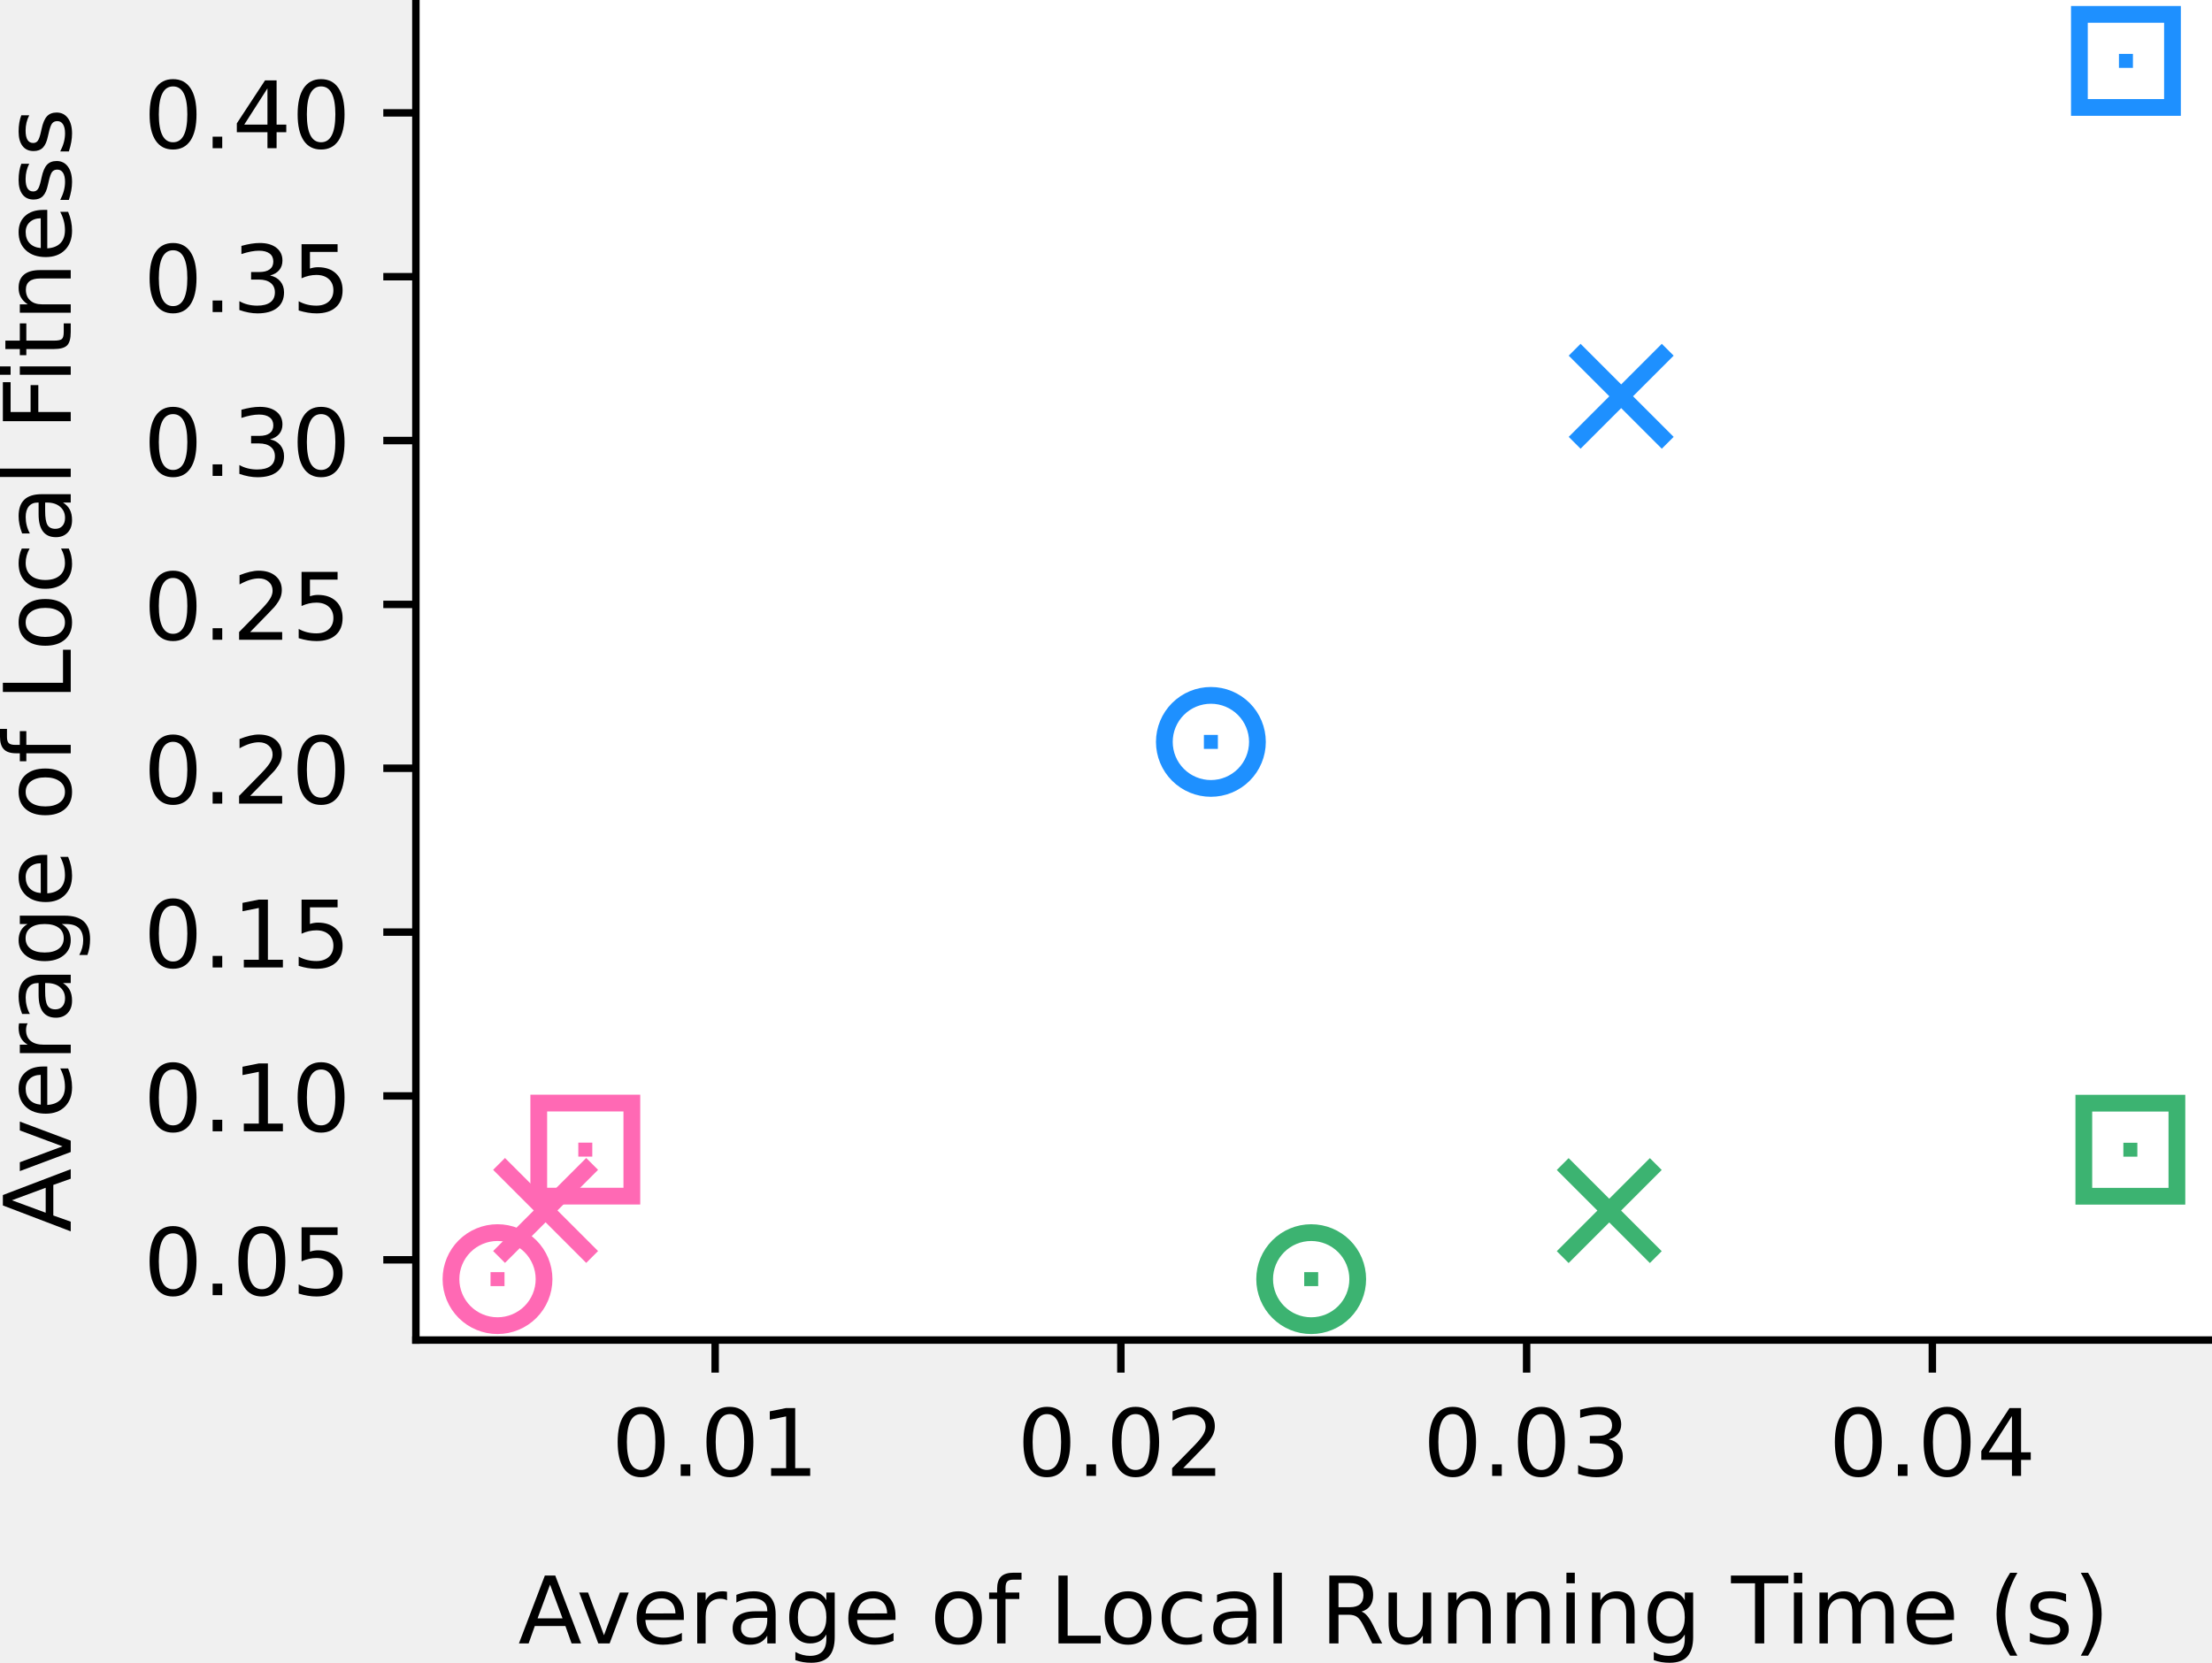
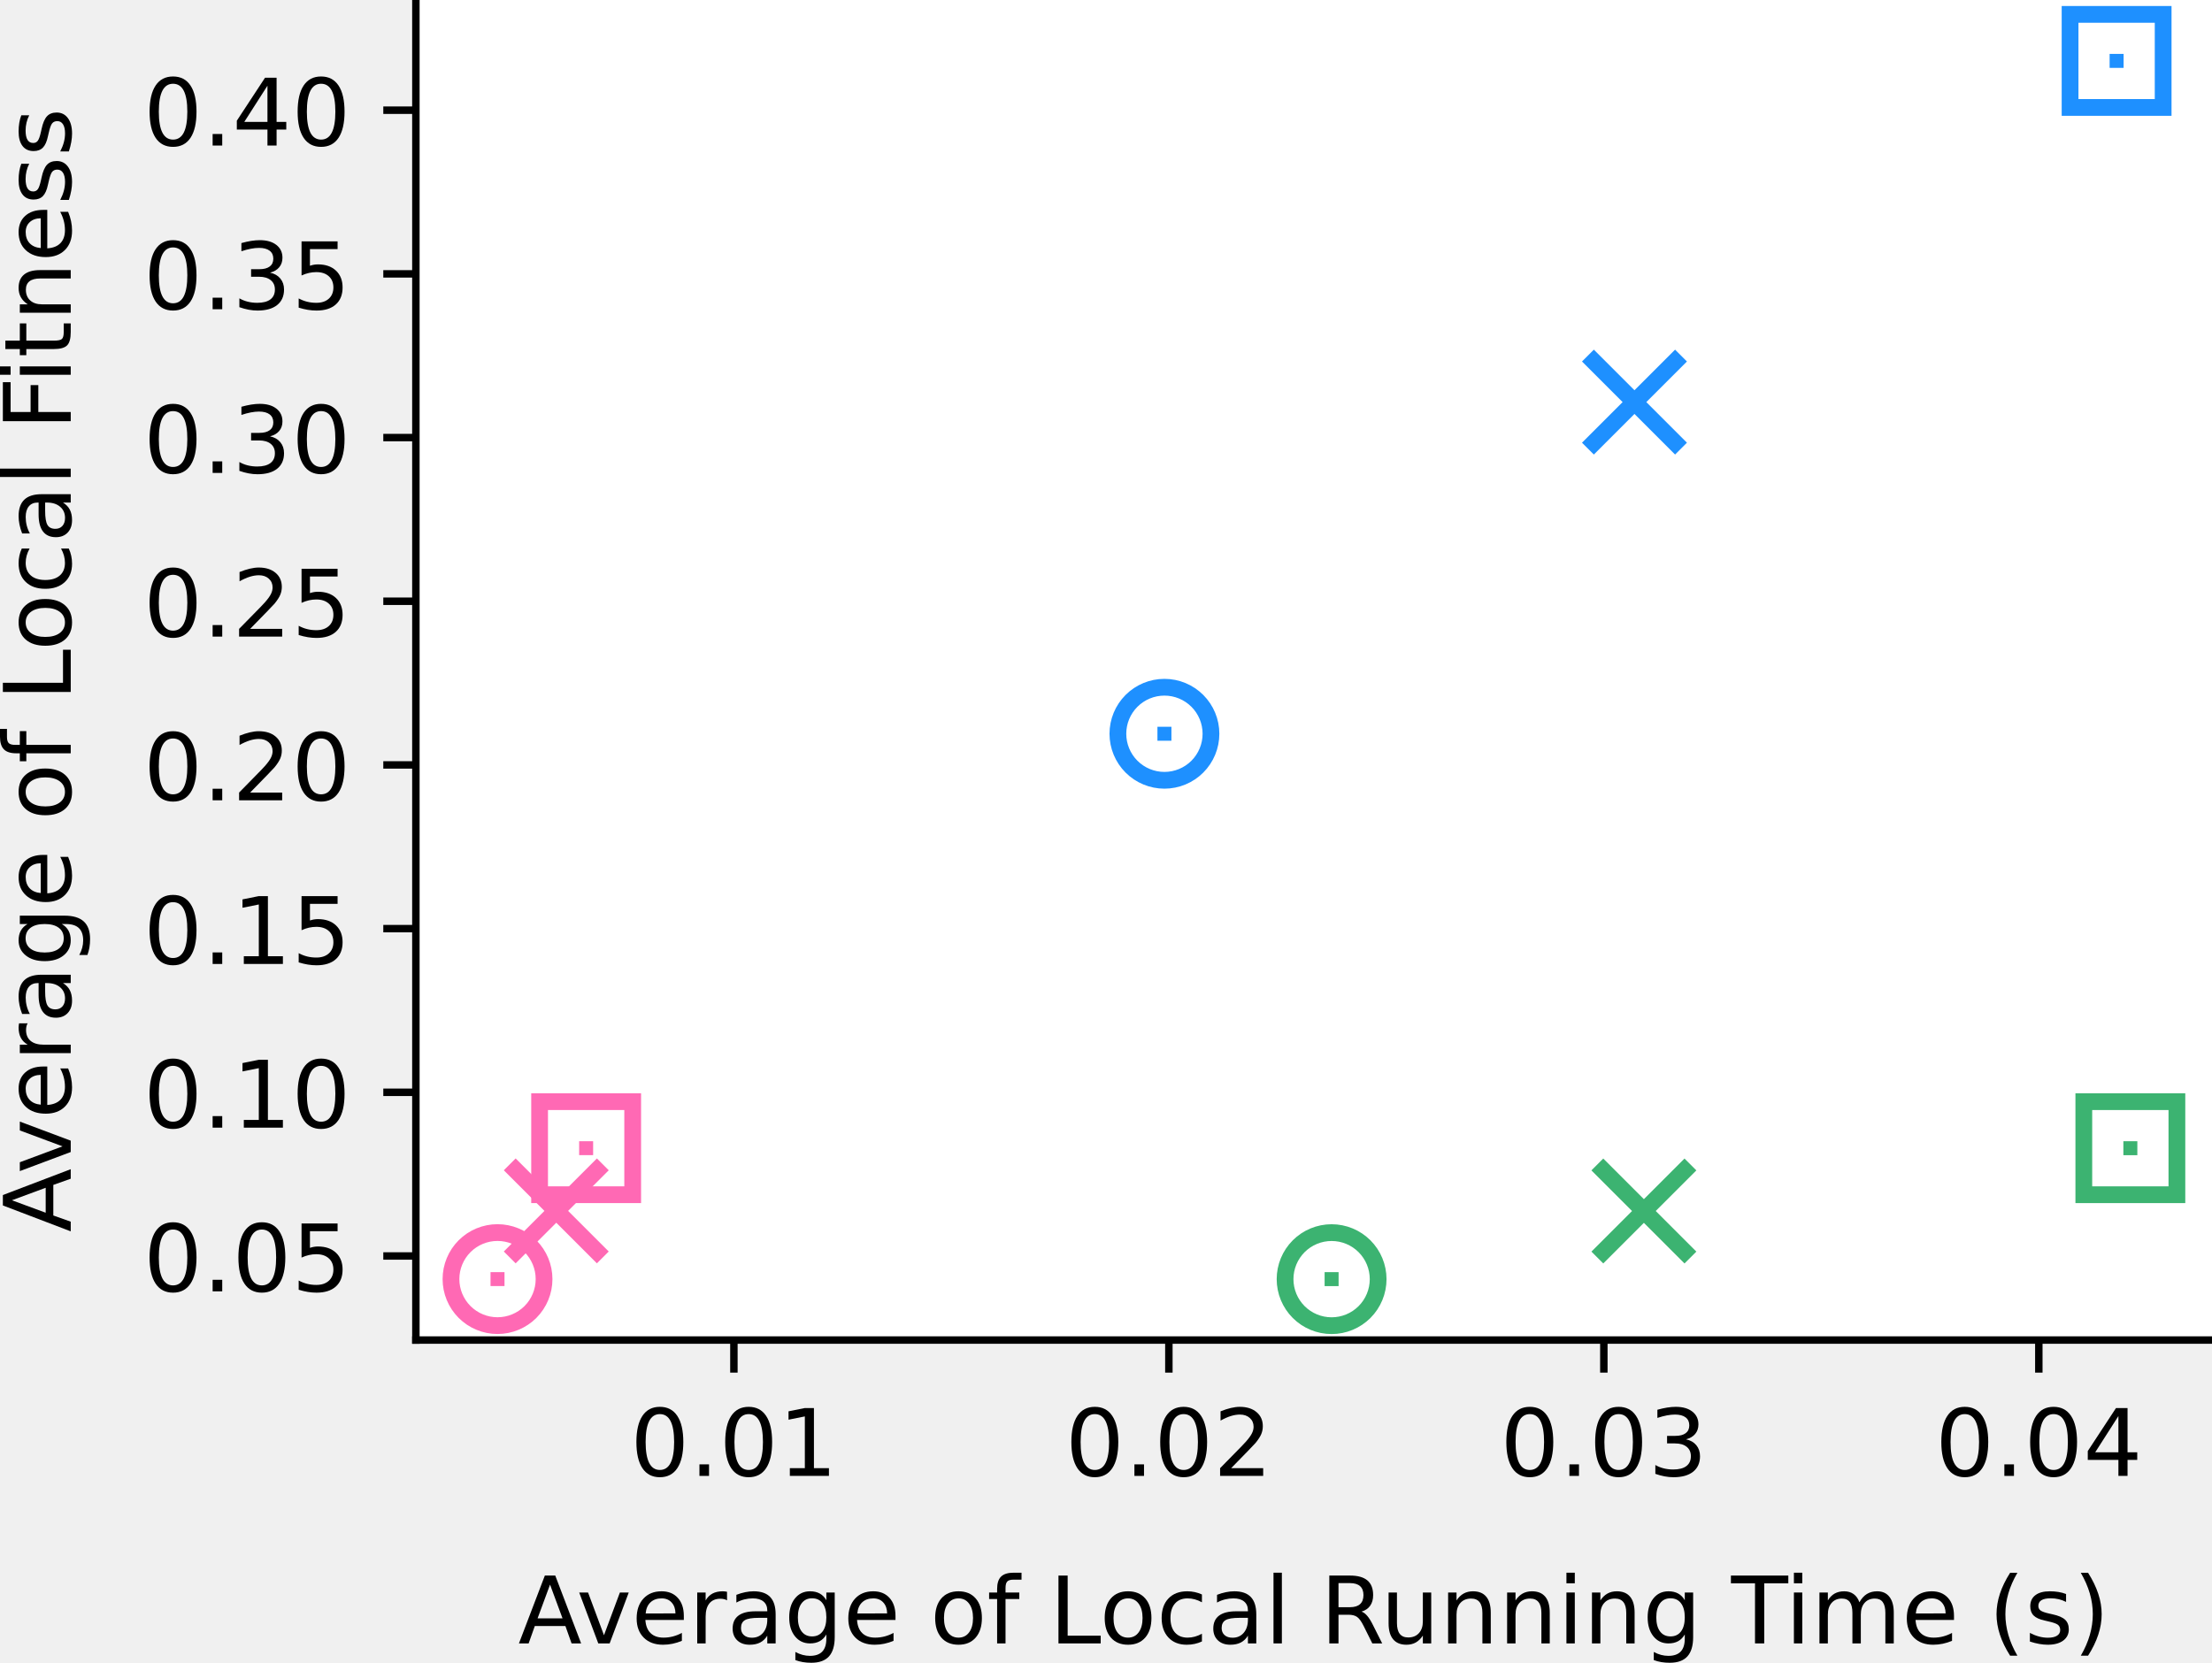
<svg xmlns="http://www.w3.org/2000/svg" xmlns:xlink="http://www.w3.org/1999/xlink" height="178.678pt" version="1.1" viewBox="0 0 237.638 178.678" width="237.638pt">
  <defs>
    <style type="text/css">*{stroke-linecap:butt;stroke-linejoin:round;}</style>
  </defs>
  <g id="figure_1">
    <g id="patch_1">
      <path d="M 0 178.678  L 237.638 178.678  L 237.638 0  L 0 0  z " style="fill:none;" />
    </g>
    <g id="axes_1">
      <g id="patch_2">
        <path d="M 44.678 144  L 237.638 144  L 237.638 0  L 44.678 0  z " style="fill:#ffffff;" />
      </g>
      <g id="matplotlib.axis_1">
        <g id="xtick_1">
          <g id="line2d_1">
            <defs>
-               <path d="M 0 0  L 0 3.5  " id="m9e9a01b256" style="stroke:#000000;stroke-width:0.8;" />
+               <path d="M 0 0  L 0 3.5  " id="me2ce7fc3eb" style="stroke:#000000;stroke-width:0.8;" />
            </defs>
            <g>
-               <use style="stroke:#000000;stroke-width:0.8;" x="76.83" xlink:href="#m9e9a01b256" y="144" />
+               <use style="stroke:#000000;stroke-width:0.8;" x="78.844" xlink:href="#me2ce7fc3eb" y="144" />
            </g>
          </g>
          <g id="text_1">
-             <g transform="translate(65.69731 158.5984)scale(0.1 -0.1)">
+             <g transform="translate(67.71084 158.5984)scale(0.1 -0.1)">
              <defs>
                <path d="M 31.781 66.406  Q 24.172 66.406 20.328 58.906  Q 16.5 51.422 16.5 36.375  Q 16.5 21.391 20.328 13.891  Q 24.172 6.391 31.781 6.391  Q 39.453 6.391 43.281 13.891  Q 47.125 21.391 47.125 36.375  Q 47.125 51.422 43.281 58.906  Q 39.453 66.406 31.781 66.406  z M 31.781 74.219  Q 44.047 74.219 50.516 64.516  Q 56.984 54.828 56.984 36.375  Q 56.984 17.969 50.516 8.266  Q 44.047 -1.422 31.781 -1.422  Q 19.531 -1.422 13.062 8.266  Q 6.594 17.969 6.594 36.375  Q 6.594 54.828 13.062 64.516  Q 19.531 74.219 31.781 74.219  z " id="DejaVuSans-48" />
                <path d="M 10.688 12.406  L 21 12.406  L 21 0  L 10.688 0  z " id="DejaVuSans-46" />
                <path d="M 12.406 8.297  L 28.516 8.297  L 28.516 63.922  L 10.984 60.406  L 10.984 69.391  L 28.422 72.906  L 38.281 72.906  L 38.281 8.297  L 54.391 8.297  L 54.391 0  L 12.406 0  z " id="DejaVuSans-49" />
              </defs>
              <use xlink:href="#DejaVuSans-48" />
              <use x="63.623" xlink:href="#DejaVuSans-46" />
              <use x="95.41" xlink:href="#DejaVuSans-48" />
              <use x="159.033" xlink:href="#DejaVuSans-49" />
            </g>
          </g>
        </g>
        <g id="xtick_2">
          <g id="line2d_2">
            <g>
-               <use style="stroke:#000000;stroke-width:0.8;" x="120.418" xlink:href="#m9e9a01b256" y="144" />
+               <use style="stroke:#000000;stroke-width:0.8;" x="125.573" xlink:href="#me2ce7fc3eb" y="144" />
            </g>
          </g>
          <g id="text_2">
-             <g transform="translate(109.2856 158.5984)scale(0.1 -0.1)">
+             <g transform="translate(114.4407 158.5984)scale(0.1 -0.1)">
              <defs>
                <path d="M 19.188 8.297  L 53.609 8.297  L 53.609 0  L 7.328 0  L 7.328 8.297  Q 12.938 14.109 22.625 23.891  Q 32.328 33.688 34.812 36.531  Q 39.547 41.844 41.422 45.531  Q 43.312 49.219 43.312 52.781  Q 43.312 58.594 39.234 62.25  Q 35.156 65.922 28.609 65.922  Q 23.969 65.922 18.812 64.312  Q 13.672 62.703 7.812 59.422  L 7.812 69.391  Q 13.766 71.781 18.938 73  Q 24.125 74.219 28.422 74.219  Q 39.75 74.219 46.484 68.547  Q 53.219 62.891 53.219 53.422  Q 53.219 48.922 51.531 44.891  Q 49.859 40.875 45.406 35.406  Q 44.188 33.984 37.641 27.219  Q 31.109 20.453 19.188 8.297  z " id="DejaVuSans-50" />
              </defs>
              <use xlink:href="#DejaVuSans-48" />
              <use x="63.623" xlink:href="#DejaVuSans-46" />
              <use x="95.41" xlink:href="#DejaVuSans-48" />
              <use x="159.033" xlink:href="#DejaVuSans-50" />
            </g>
          </g>
        </g>
        <g id="xtick_3">
          <g id="line2d_3">
            <g>
-               <use style="stroke:#000000;stroke-width:0.8;" x="164.007" xlink:href="#m9e9a01b256" y="144" />
+               <use style="stroke:#000000;stroke-width:0.8;" x="172.303" xlink:href="#me2ce7fc3eb" y="144" />
            </g>
          </g>
          <g id="text_3">
-             <g transform="translate(152.874 158.5984)scale(0.1 -0.1)">
+             <g transform="translate(161.1705 158.5984)scale(0.1 -0.1)">
              <defs>
                <path d="M 40.578 39.312  Q 47.656 37.797 51.625 33  Q 55.609 28.219 55.609 21.188  Q 55.609 10.406 48.188 4.484  Q 40.766 -1.422 27.094 -1.422  Q 22.516 -1.422 17.656 -0.516  Q 12.797 0.391 7.625 2.203  L 7.625 11.719  Q 11.719 9.328 16.594 8.109  Q 21.484 6.891 26.812 6.891  Q 36.078 6.891 40.938 10.547  Q 45.797 14.203 45.797 21.188  Q 45.797 27.641 41.281 31.266  Q 36.766 34.906 28.719 34.906  L 20.219 34.906  L 20.219 43.016  L 29.109 43.016  Q 36.375 43.016 40.234 45.922  Q 44.094 48.828 44.094 54.297  Q 44.094 59.906 40.109 62.906  Q 36.141 65.922 28.719 65.922  Q 24.656 65.922 20.016 65.031  Q 15.375 64.156 9.812 62.312  L 9.812 71.094  Q 15.438 72.656 20.344 73.438  Q 25.25 74.219 29.594 74.219  Q 40.828 74.219 47.359 69.109  Q 53.906 64.016 53.906 55.328  Q 53.906 49.266 50.438 45.094  Q 46.969 40.922 40.578 39.312  z " id="DejaVuSans-51" />
              </defs>
              <use xlink:href="#DejaVuSans-48" />
              <use x="63.623" xlink:href="#DejaVuSans-46" />
              <use x="95.41" xlink:href="#DejaVuSans-48" />
              <use x="159.033" xlink:href="#DejaVuSans-51" />
            </g>
          </g>
        </g>
        <g id="xtick_4">
          <g id="line2d_4">
            <g>
-               <use style="stroke:#000000;stroke-width:0.8;" x="207.595" xlink:href="#m9e9a01b256" y="144" />
+               <use style="stroke:#000000;stroke-width:0.8;" x="219.033" xlink:href="#me2ce7fc3eb" y="144" />
            </g>
          </g>
          <g id="text_4">
-             <g transform="translate(196.4623 158.5984)scale(0.1 -0.1)">
+             <g transform="translate(207.9003 158.5984)scale(0.1 -0.1)">
              <defs>
                <path d="M 37.797 64.312  L 12.891 25.391  L 37.797 25.391  z M 35.203 72.906  L 47.609 72.906  L 47.609 25.391  L 58.016 25.391  L 58.016 17.188  L 47.609 17.188  L 47.609 0  L 37.797 0  L 37.797 17.188  L 4.891 17.188  L 4.891 26.703  z " id="DejaVuSans-52" />
              </defs>
              <use xlink:href="#DejaVuSans-48" />
              <use x="63.623" xlink:href="#DejaVuSans-46" />
              <use x="95.41" xlink:href="#DejaVuSans-48" />
              <use x="159.033" xlink:href="#DejaVuSans-52" />
            </g>
          </g>
        </g>
      </g>
      <g id="matplotlib.axis_2">
        <g id="ytick_1">
          <g id="line2d_5">
            <defs>
-               <path d="M 0 0  L -3.5 0  " id="mb4745f8acf" style="stroke:#000000;stroke-width:0.8;" />
+               <path d="M 0 0  L -3.5 0  " id="m090b2940fe" style="stroke:#000000;stroke-width:0.8;" />
            </defs>
            <g>
-               <use style="stroke:#000000;stroke-width:0.8;" x="44.678" xlink:href="#mb4745f8acf" y="135.377" />
+               <use style="stroke:#000000;stroke-width:0.8;" x="44.678" xlink:href="#m090b2940fe" y="134.966" />
            </g>
          </g>
          <g id="text_5">
-             <g transform="translate(15.4125 139.1758)scale(0.1 -0.1)">
+             <g transform="translate(15.4125 138.765)scale(0.1 -0.1)">
              <defs>
                <path d="M 10.797 72.906  L 49.516 72.906  L 49.516 64.594  L 19.828 64.594  L 19.828 46.734  Q 21.969 47.469 24.109 47.828  Q 26.266 48.188 28.422 48.188  Q 40.625 48.188 47.75 41.5  Q 54.891 34.812 54.891 23.391  Q 54.891 11.625 47.562 5.094  Q 40.234 -1.422 26.906 -1.422  Q 22.312 -1.422 17.547 -0.641  Q 12.797 0.141 7.719 1.703  L 7.719 11.625  Q 12.109 9.234 16.797 8.062  Q 21.484 6.891 26.703 6.891  Q 35.156 6.891 40.078 11.328  Q 45.016 15.766 45.016 23.391  Q 45.016 31 40.078 35.438  Q 35.156 39.891 26.703 39.891  Q 22.75 39.891 18.812 39.016  Q 14.891 38.141 10.797 36.281  z " id="DejaVuSans-53" />
              </defs>
              <use xlink:href="#DejaVuSans-48" />
              <use x="63.623" xlink:href="#DejaVuSans-46" />
              <use x="95.41" xlink:href="#DejaVuSans-48" />
              <use x="159.033" xlink:href="#DejaVuSans-53" />
            </g>
          </g>
        </g>
        <g id="ytick_2">
          <g id="line2d_6">
            <g>
-               <use style="stroke:#000000;stroke-width:0.8;" x="44.678" xlink:href="#mb4745f8acf" y="117.769" />
+               <use style="stroke:#000000;stroke-width:0.8;" x="44.678" xlink:href="#m090b2940fe" y="117.377" />
            </g>
          </g>
          <g id="text_6">
-             <g transform="translate(15.4125 121.5687)scale(0.1 -0.1)">
+             <g transform="translate(15.4125 121.1758)scale(0.1 -0.1)">
              <use xlink:href="#DejaVuSans-48" />
              <use x="63.623" xlink:href="#DejaVuSans-46" />
              <use x="95.41" xlink:href="#DejaVuSans-49" />
              <use x="159.033" xlink:href="#DejaVuSans-48" />
            </g>
          </g>
        </g>
        <g id="ytick_3">
          <g id="line2d_7">
            <g>
-               <use style="stroke:#000000;stroke-width:0.8;" x="44.678" xlink:href="#mb4745f8acf" y="100.162" />
+               <use style="stroke:#000000;stroke-width:0.8;" x="44.678" xlink:href="#m090b2940fe" y="99.787" />
            </g>
          </g>
          <g id="text_7">
-             <g transform="translate(15.4125 103.9616)scale(0.1 -0.1)">
+             <g transform="translate(15.4125 103.5865)scale(0.1 -0.1)">
              <use xlink:href="#DejaVuSans-48" />
              <use x="63.623" xlink:href="#DejaVuSans-46" />
              <use x="95.41" xlink:href="#DejaVuSans-49" />
              <use x="159.033" xlink:href="#DejaVuSans-53" />
            </g>
          </g>
        </g>
        <g id="ytick_4">
          <g id="line2d_8">
            <g>
-               <use style="stroke:#000000;stroke-width:0.8;" x="44.678" xlink:href="#mb4745f8acf" y="82.555" />
+               <use style="stroke:#000000;stroke-width:0.8;" x="44.678" xlink:href="#m090b2940fe" y="82.198" />
            </g>
          </g>
          <g id="text_8">
-             <g transform="translate(15.4125 86.35458)scale(0.1 -0.1)">
+             <g transform="translate(15.4125 85.9973)scale(0.1 -0.1)">
              <use xlink:href="#DejaVuSans-48" />
              <use x="63.623" xlink:href="#DejaVuSans-46" />
              <use x="95.41" xlink:href="#DejaVuSans-50" />
              <use x="159.033" xlink:href="#DejaVuSans-48" />
            </g>
          </g>
        </g>
        <g id="ytick_5">
          <g id="line2d_9">
            <g>
-               <use style="stroke:#000000;stroke-width:0.8;" x="44.678" xlink:href="#mb4745f8acf" y="64.948" />
+               <use style="stroke:#000000;stroke-width:0.8;" x="44.678" xlink:href="#m090b2940fe" y="64.609" />
            </g>
          </g>
          <g id="text_9">
-             <g transform="translate(15.4125 68.74752)scale(0.1 -0.1)">
+             <g transform="translate(15.4125 68.40807)scale(0.1 -0.1)">
              <use xlink:href="#DejaVuSans-48" />
              <use x="63.623" xlink:href="#DejaVuSans-46" />
              <use x="95.41" xlink:href="#DejaVuSans-50" />
              <use x="159.033" xlink:href="#DejaVuSans-53" />
            </g>
          </g>
        </g>
        <g id="ytick_6">
          <g id="line2d_10">
            <g>
-               <use style="stroke:#000000;stroke-width:0.8;" x="44.678" xlink:href="#mb4745f8acf" y="47.341" />
+               <use style="stroke:#000000;stroke-width:0.8;" x="44.678" xlink:href="#m090b2940fe" y="47.02" />
            </g>
          </g>
          <g id="text_10">
-             <g transform="translate(15.4125 51.14046)scale(0.1 -0.1)">
+             <g transform="translate(15.4125 50.81884)scale(0.1 -0.1)">
              <use xlink:href="#DejaVuSans-48" />
              <use x="63.623" xlink:href="#DejaVuSans-46" />
              <use x="95.41" xlink:href="#DejaVuSans-51" />
              <use x="159.033" xlink:href="#DejaVuSans-48" />
            </g>
          </g>
        </g>
        <g id="ytick_7">
          <g id="line2d_11">
            <g>
-               <use style="stroke:#000000;stroke-width:0.8;" x="44.678" xlink:href="#mb4745f8acf" y="29.734" />
+               <use style="stroke:#000000;stroke-width:0.8;" x="44.678" xlink:href="#m090b2940fe" y="29.43" />
            </g>
          </g>
          <g id="text_11">
-             <g transform="translate(15.4125 33.5334)scale(0.1 -0.1)">
+             <g transform="translate(15.4125 33.2296)scale(0.1 -0.1)">
              <use xlink:href="#DejaVuSans-48" />
              <use x="63.623" xlink:href="#DejaVuSans-46" />
              <use x="95.41" xlink:href="#DejaVuSans-51" />
              <use x="159.033" xlink:href="#DejaVuSans-53" />
            </g>
          </g>
        </g>
        <g id="ytick_8">
          <g id="line2d_12">
            <g>
-               <use style="stroke:#000000;stroke-width:0.8;" x="44.678" xlink:href="#mb4745f8acf" y="12.127" />
+               <use style="stroke:#000000;stroke-width:0.8;" x="44.678" xlink:href="#m090b2940fe" y="11.841" />
            </g>
          </g>
          <g id="text_12">
-             <g transform="translate(15.4125 15.92634)scale(0.1 -0.1)">
+             <g transform="translate(15.4125 15.64037)scale(0.1 -0.1)">
              <use xlink:href="#DejaVuSans-48" />
              <use x="63.623" xlink:href="#DejaVuSans-46" />
              <use x="95.41" xlink:href="#DejaVuSans-52" />
              <use x="159.033" xlink:href="#DejaVuSans-48" />
            </g>
          </g>
        </g>
      </g>
      <g id="line2d_13">
-         <path clip-path="url(#pc229613c7e)" d="M 130.087 79.723  " style="fill:none;stroke:#1e90ff;stroke-linecap:square;stroke-width:1.5;" />
-         <defs>
-           <path d="M 0 5  C 1.326 5 2.598 4.473 3.536 3.536  C 4.473 2.598 5 1.326 5 0  C 5 -1.326 4.473 -2.598 3.536 -3.536  C 2.598 -4.473 1.326 -5 0 -5  C -1.326 -5 -2.598 -4.473 -3.536 -3.536  C -4.473 -2.598 -5 -1.326 -5 0  C -5 1.326 -4.473 2.598 -3.536 3.536  C -2.598 4.473 -1.326 5 0 5  z " id="me088e8c70f" style="stroke:#1e90ff;stroke-width:1.8;" />
-         </defs>
-         <g clip-path="url(#pc229613c7e)">
-           <use style="fill-opacity:0;stroke:#1e90ff;stroke-width:1.8;" x="130.087" xlink:href="#me088e8c70f" y="79.723" />
+         <path clip-path="url(#p38fa722190)" d="M 125.096 78.849  " style="fill:none;stroke:#1e90ff;stroke-linecap:square;stroke-width:1.5;" />
+         <defs>
+           <path d="M 0 5  C 1.326 5 2.598 4.473 3.536 3.536  C 4.473 2.598 5 1.326 5 0  C 5 -1.326 4.473 -2.598 3.536 -3.536  C 2.598 -4.473 1.326 -5 0 -5  C -1.326 -5 -2.598 -4.473 -3.536 -3.536  C -4.473 -2.598 -5 -1.326 -5 0  C -5 1.326 -4.473 2.598 -3.536 3.536  C -2.598 4.473 -1.326 5 0 5  z " id="mb2d47012c5" style="stroke:#1e90ff;stroke-width:1.8;" />
+         </defs>
+         <g clip-path="url(#p38fa722190)">
+           <use style="fill-opacity:0;stroke:#1e90ff;stroke-width:1.8;" x="125.096" xlink:href="#mb2d47012c5" y="78.849" />
        </g>
      </g>
      <g id="line2d_14">
-         <path clip-path="url(#pc229613c7e)" d="M 140.863 137.455  " style="fill:none;stroke:#3cb371;stroke-linecap:square;stroke-width:1.5;" />
-         <defs>
-           <path d="M 0 5  C 1.326 5 2.598 4.473 3.536 3.536  C 4.473 2.598 5 1.326 5 0  C 5 -1.326 4.473 -2.598 3.536 -3.536  C 2.598 -4.473 1.326 -5 0 -5  C -1.326 -5 -2.598 -4.473 -3.536 -3.536  C -4.473 -2.598 -5 -1.326 -5 0  C -5 1.326 -4.473 2.598 -3.536 3.536  C -2.598 4.473 -1.326 5 0 5  z " id="m8a453c81ab" style="stroke:#3cb371;stroke-width:1.8;" />
-         </defs>
-         <g clip-path="url(#pc229613c7e)">
-           <use style="fill-opacity:0;stroke:#3cb371;stroke-width:1.8;" x="140.863" xlink:href="#m8a453c81ab" y="137.455" />
+         <path clip-path="url(#p38fa722190)" d="M 143.056 137.455  " style="fill:none;stroke:#3cb371;stroke-linecap:square;stroke-width:1.5;" />
+         <defs>
+           <path d="M 0 5  C 1.326 5 2.598 4.473 3.536 3.536  C 4.473 2.598 5 1.326 5 0  C 5 -1.326 4.473 -2.598 3.536 -3.536  C 2.598 -4.473 1.326 -5 0 -5  C -1.326 -5 -2.598 -4.473 -3.536 -3.536  C -4.473 -2.598 -5 -1.326 -5 0  C -5 1.326 -4.473 2.598 -3.536 3.536  C -2.598 4.473 -1.326 5 0 5  z " id="m9ec4b2c023" style="stroke:#3cb371;stroke-width:1.8;" />
+         </defs>
+         <g clip-path="url(#p38fa722190)">
+           <use style="fill-opacity:0;stroke:#3cb371;stroke-width:1.8;" x="143.056" xlink:href="#m9ec4b2c023" y="137.455" />
        </g>
      </g>
      <g id="line2d_15">
-         <path clip-path="url(#pc229613c7e)" d="M 53.449 137.454  " style="fill:none;stroke:#ff69b4;stroke-linecap:square;stroke-width:1.5;" />
-         <defs>
-           <path d="M 0 5  C 1.326 5 2.598 4.473 3.536 3.536  C 4.473 2.598 5 1.326 5 0  C 5 -1.326 4.473 -2.598 3.536 -3.536  C 2.598 -4.473 1.326 -5 0 -5  C -1.326 -5 -2.598 -4.473 -3.536 -3.536  C -4.473 -2.598 -5 -1.326 -5 0  C -5 1.326 -4.473 2.598 -3.536 3.536  C -2.598 4.473 -1.326 5 0 5  z " id="m92bae947d8" style="stroke:#ff69b4;stroke-width:1.8;" />
-         </defs>
-         <g clip-path="url(#pc229613c7e)">
-           <use style="fill-opacity:0;stroke:#ff69b4;stroke-width:1.8;" x="53.449" xlink:href="#m92bae947d8" y="137.454" />
+         <path clip-path="url(#p38fa722190)" d="M 53.449 137.45  " style="fill:none;stroke:#ff69b4;stroke-linecap:square;stroke-width:1.5;" />
+         <defs>
+           <path d="M 0 5  C 1.326 5 2.598 4.473 3.536 3.536  C 4.473 2.598 5 1.326 5 0  C 5 -1.326 4.473 -2.598 3.536 -3.536  C 2.598 -4.473 1.326 -5 0 -5  C -1.326 -5 -2.598 -4.473 -3.536 -3.536  C -4.473 -2.598 -5 -1.326 -5 0  C -5 1.326 -4.473 2.598 -3.536 3.536  C -2.598 4.473 -1.326 5 0 5  z " id="m442663beea" style="stroke:#ff69b4;stroke-width:1.8;" />
+         </defs>
+         <g clip-path="url(#p38fa722190)">
+           <use style="fill-opacity:0;stroke:#ff69b4;stroke-width:1.8;" x="53.449" xlink:href="#m442663beea" y="137.45" />
        </g>
      </g>
      <g id="line2d_16">
-         <path clip-path="url(#pc229613c7e)" d="M 174.166 42.582  " style="fill:none;stroke:#1e90ff;stroke-linecap:square;stroke-width:1.5;" />
-         <defs>
-           <path d="M -5 5  L 5 -5  M -5 -5  L 5 5  " id="mb5d3c8bf84" style="stroke:#1e90ff;stroke-width:1.8;" />
-         </defs>
-         <g clip-path="url(#pc229613c7e)">
-           <use style="fill-opacity:0;stroke:#1e90ff;stroke-width:1.8;" x="174.166" xlink:href="#mb5d3c8bf84" y="42.582" />
+         <path clip-path="url(#p38fa722190)" d="M 175.593 43.208  " style="fill:none;stroke:#1e90ff;stroke-linecap:square;stroke-width:1.5;" />
+         <defs>
+           <path d="M -5 5  L 5 -5  M -5 -5  L 5 5  " id="m7adeb206ce" style="stroke:#1e90ff;stroke-width:1.8;" />
+         </defs>
+         <g clip-path="url(#p38fa722190)">
+           <use style="fill-opacity:0;stroke:#1e90ff;stroke-width:1.8;" x="175.593" xlink:href="#m7adeb206ce" y="43.208" />
        </g>
      </g>
      <g id="line2d_17">
-         <path clip-path="url(#pc229613c7e)" d="M 172.884 130.088  " style="fill:none;stroke:#3cb371;stroke-linecap:square;stroke-width:1.5;" />
-         <defs>
-           <path d="M -5 5  L 5 -5  M -5 -5  L 5 5  " id="m52bbee8f63" style="stroke:#3cb371;stroke-width:1.8;" />
-         </defs>
-         <g clip-path="url(#pc229613c7e)">
-           <use style="fill-opacity:0;stroke:#3cb371;stroke-width:1.8;" x="172.884" xlink:href="#m52bbee8f63" y="130.088" />
+         <path clip-path="url(#p38fa722190)" d="M 176.605 130.132  " style="fill:none;stroke:#3cb371;stroke-linecap:square;stroke-width:1.5;" />
+         <defs>
+           <path d="M -5 5  L 5 -5  M -5 -5  L 5 5  " id="m12f99e6060" style="stroke:#3cb371;stroke-width:1.8;" />
+         </defs>
+         <g clip-path="url(#p38fa722190)">
+           <use style="fill-opacity:0;stroke:#3cb371;stroke-width:1.8;" x="176.605" xlink:href="#m12f99e6060" y="130.132" />
        </g>
      </g>
      <g id="line2d_18">
-         <path clip-path="url(#pc229613c7e)" d="M 58.614 130.072  " style="fill:none;stroke:#ff69b4;stroke-linecap:square;stroke-width:1.5;" />
-         <defs>
-           <path d="M -5 5  L 5 -5  M -5 -5  L 5 5  " id="ma29d37de19" style="stroke:#ff69b4;stroke-width:1.8;" />
-         </defs>
-         <g clip-path="url(#pc229613c7e)">
-           <use style="fill-opacity:0;stroke:#ff69b4;stroke-width:1.8;" x="58.614" xlink:href="#ma29d37de19" y="130.072" />
+         <path clip-path="url(#p38fa722190)" d="M 59.761 130.121  " style="fill:none;stroke:#ff69b4;stroke-linecap:square;stroke-width:1.5;" />
+         <defs>
+           <path d="M -5 5  L 5 -5  M -5 -5  L 5 5  " id="m187a9ee0b4" style="stroke:#ff69b4;stroke-width:1.8;" />
+         </defs>
+         <g clip-path="url(#p38fa722190)">
+           <use style="fill-opacity:0;stroke:#ff69b4;stroke-width:1.8;" x="59.761" xlink:href="#m187a9ee0b4" y="130.121" />
        </g>
      </g>
      <g id="line2d_19">
-         <path clip-path="url(#pc229613c7e)" d="M 228.392 6.545  " style="fill:none;stroke:#1e90ff;stroke-linecap:square;stroke-width:1.5;" />
-         <defs>
-           <path d="M -5 5  L 5 5  L 5 -5  L -5 -5  z " id="m1acec4439a" style="stroke:#1e90ff;stroke-linejoin:miter;stroke-width:1.8;" />
-         </defs>
-         <g clip-path="url(#pc229613c7e)">
-           <use style="fill-opacity:0;stroke:#1e90ff;stroke-linejoin:miter;stroke-width:1.8;" x="228.392" xlink:href="#m1acec4439a" y="6.545" />
+         <path clip-path="url(#p38fa722190)" d="M 227.39 6.545  " style="fill:none;stroke:#1e90ff;stroke-linecap:square;stroke-width:1.5;" />
+         <defs>
+           <path d="M -5 5  L 5 5  L 5 -5  L -5 -5  z " id="md2d396e254" style="stroke:#1e90ff;stroke-linejoin:miter;stroke-width:1.8;" />
+         </defs>
+         <g clip-path="url(#p38fa722190)">
+           <use style="fill-opacity:0;stroke:#1e90ff;stroke-linejoin:miter;stroke-width:1.8;" x="227.39" xlink:href="#md2d396e254" y="6.545" />
        </g>
      </g>
      <g id="line2d_20">
-         <path clip-path="url(#pc229613c7e)" d="M 228.867 123.547  " style="fill:none;stroke:#3cb371;stroke-linecap:square;stroke-width:1.5;" />
-         <defs>
-           <path d="M -5 5  L 5 5  L 5 -5  L -5 -5  z " id="m78165e162d" style="stroke:#3cb371;stroke-linejoin:miter;stroke-width:1.8;" />
-         </defs>
-         <g clip-path="url(#pc229613c7e)">
-           <use style="fill-opacity:0;stroke:#3cb371;stroke-linejoin:miter;stroke-width:1.8;" x="228.867" xlink:href="#m78165e162d" y="123.547" />
+         <path clip-path="url(#p38fa722190)" d="M 228.867 123.383  " style="fill:none;stroke:#3cb371;stroke-linecap:square;stroke-width:1.5;" />
+         <defs>
+           <path d="M -5 5  L 5 5  L 5 -5  L -5 -5  z " id="m3be0bc25f2" style="stroke:#3cb371;stroke-linejoin:miter;stroke-width:1.8;" />
+         </defs>
+         <g clip-path="url(#p38fa722190)">
+           <use style="fill-opacity:0;stroke:#3cb371;stroke-linejoin:miter;stroke-width:1.8;" x="228.867" xlink:href="#m3be0bc25f2" y="123.383" />
        </g>
      </g>
      <g id="line2d_21">
-         <path clip-path="url(#pc229613c7e)" d="M 62.88 123.535  " style="fill:none;stroke:#ff69b4;stroke-linecap:square;stroke-width:1.5;" />
-         <defs>
-           <path d="M -5 5  L 5 5  L 5 -5  L -5 -5  z " id="md1c478cc15" style="stroke:#ff69b4;stroke-linejoin:miter;stroke-width:1.8;" />
-         </defs>
-         <g clip-path="url(#pc229613c7e)">
-           <use style="fill-opacity:0;stroke:#ff69b4;stroke-linejoin:miter;stroke-width:1.8;" x="62.88" xlink:href="#md1c478cc15" y="123.535" />
+         <path clip-path="url(#p38fa722190)" d="M 62.97 123.382  " style="fill:none;stroke:#ff69b4;stroke-linecap:square;stroke-width:1.5;" />
+         <defs>
+           <path d="M -5 5  L 5 5  L 5 -5  L -5 -5  z " id="m65e71992ec" style="stroke:#ff69b4;stroke-linejoin:miter;stroke-width:1.8;" />
+         </defs>
+         <g clip-path="url(#p38fa722190)">
+           <use style="fill-opacity:0;stroke:#ff69b4;stroke-linejoin:miter;stroke-width:1.8;" x="62.97" xlink:href="#m65e71992ec" y="123.382" />
        </g>
      </g>
      <g id="patch_3">
        <path d="M 44.678 144  L 44.678 0  " style="fill:none;stroke:#000000;stroke-linecap:square;stroke-linejoin:miter;stroke-width:0.8;" />
      </g>
      <g id="patch_4">
        <path d="M 44.678 144  L 237.638 144  " style="fill:none;stroke:#000000;stroke-linecap:square;stroke-linejoin:miter;stroke-width:0.8;" />
      </g>
    </g>
    <g id="axes_2">
      <g id="patch_5">
        <path d="M 44.678 144  L 237.638 144  L 237.638 0  L 44.678 0  z " style="fill:none;" />
      </g>
      <g id="matplotlib.axis_3">
        <g id="text_13">
          <g transform="translate(55.67297 176.5984)scale(0.1 -0.1)">
            <defs>
              <path d="M 34.188 63.188  L 20.797 26.906  L 47.609 26.906  z M 28.609 72.906  L 39.797 72.906  L 67.578 0  L 57.328 0  L 50.688 18.703  L 17.828 18.703  L 11.188 0  L 0.781 0  z " id="DejaVuSans-65" />
              <path d="M 2.984 54.688  L 12.5 54.688  L 29.594 8.797  L 46.688 54.688  L 56.203 54.688  L 35.688 0  L 23.484 0  z " id="DejaVuSans-118" />
              <path d="M 56.203 29.594  L 56.203 25.203  L 14.891 25.203  Q 15.484 15.922 20.484 11.062  Q 25.484 6.203 34.422 6.203  Q 39.594 6.203 44.453 7.469  Q 49.312 8.734 54.109 11.281  L 54.109 2.781  Q 49.266 0.734 44.188 -0.344  Q 39.109 -1.422 33.891 -1.422  Q 20.797 -1.422 13.156 6.188  Q 5.516 13.812 5.516 26.812  Q 5.516 40.234 12.766 48.109  Q 20.016 56 32.328 56  Q 43.359 56 49.781 48.891  Q 56.203 41.797 56.203 29.594  z M 47.219 32.234  Q 47.125 39.594 43.094 43.984  Q 39.062 48.391 32.422 48.391  Q 24.906 48.391 20.391 44.141  Q 15.875 39.891 15.188 32.172  z " id="DejaVuSans-101" />
              <path d="M 41.109 46.297  Q 39.594 47.172 37.812 47.578  Q 36.031 48 33.891 48  Q 26.266 48 22.188 43.047  Q 18.109 38.094 18.109 28.812  L 18.109 0  L 9.078 0  L 9.078 54.688  L 18.109 54.688  L 18.109 46.188  Q 20.953 51.172 25.484 53.578  Q 30.031 56 36.531 56  Q 37.453 56 38.578 55.875  Q 39.703 55.766 41.062 55.516  z " id="DejaVuSans-114" />
              <path d="M 34.281 27.484  Q 23.391 27.484 19.188 25  Q 14.984 22.516 14.984 16.5  Q 14.984 11.719 18.141 8.906  Q 21.297 6.109 26.703 6.109  Q 34.188 6.109 38.703 11.406  Q 43.219 16.703 43.219 25.484  L 43.219 27.484  z M 52.203 31.203  L 52.203 0  L 43.219 0  L 43.219 8.297  Q 40.141 3.328 35.547 0.953  Q 30.953 -1.422 24.312 -1.422  Q 15.922 -1.422 10.953 3.297  Q 6 8.016 6 15.922  Q 6 25.141 12.172 29.828  Q 18.359 34.516 30.609 34.516  L 43.219 34.516  L 43.219 35.406  Q 43.219 41.609 39.141 45  Q 35.062 48.391 27.688 48.391  Q 23 48.391 18.547 47.266  Q 14.109 46.141 10.016 43.891  L 10.016 52.203  Q 14.938 54.109 19.578 55.047  Q 24.219 56 28.609 56  Q 40.484 56 46.344 49.844  Q 52.203 43.703 52.203 31.203  z " id="DejaVuSans-97" />
              <path d="M 45.406 27.984  Q 45.406 37.75 41.375 43.109  Q 37.359 48.484 30.078 48.484  Q 22.859 48.484 18.828 43.109  Q 14.797 37.75 14.797 27.984  Q 14.797 18.266 18.828 12.891  Q 22.859 7.516 30.078 7.516  Q 37.359 7.516 41.375 12.891  Q 45.406 18.266 45.406 27.984  z M 54.391 6.781  Q 54.391 -7.172 48.188 -13.984  Q 42 -20.797 29.203 -20.797  Q 24.469 -20.797 20.266 -20.094  Q 16.062 -19.391 12.109 -17.922  L 12.109 -9.188  Q 16.062 -11.328 19.922 -12.344  Q 23.781 -13.375 27.781 -13.375  Q 36.625 -13.375 41.016 -8.766  Q 45.406 -4.156 45.406 5.172  L 45.406 9.625  Q 42.625 4.781 38.281 2.391  Q 33.938 0 27.875 0  Q 17.828 0 11.672 7.656  Q 5.516 15.328 5.516 27.984  Q 5.516 40.672 11.672 48.328  Q 17.828 56 27.875 56  Q 33.938 56 38.281 53.609  Q 42.625 51.219 45.406 46.391  L 45.406 54.688  L 54.391 54.688  z " id="DejaVuSans-103" />
              <path id="DejaVuSans-32" />
              <path d="M 30.609 48.391  Q 23.391 48.391 19.188 42.75  Q 14.984 37.109 14.984 27.297  Q 14.984 17.484 19.156 11.844  Q 23.344 6.203 30.609 6.203  Q 37.797 6.203 41.984 11.859  Q 46.188 17.531 46.188 27.297  Q 46.188 37.016 41.984 42.703  Q 37.797 48.391 30.609 48.391  z M 30.609 56  Q 42.328 56 49.016 48.375  Q 55.719 40.766 55.719 27.297  Q 55.719 13.875 49.016 6.219  Q 42.328 -1.422 30.609 -1.422  Q 18.844 -1.422 12.172 6.219  Q 5.516 13.875 5.516 27.297  Q 5.516 40.766 12.172 48.375  Q 18.844 56 30.609 56  z " id="DejaVuSans-111" />
              <path d="M 37.109 75.984  L 37.109 68.5  L 28.516 68.5  Q 23.688 68.5 21.797 66.547  Q 19.922 64.594 19.922 59.516  L 19.922 54.688  L 34.719 54.688  L 34.719 47.703  L 19.922 47.703  L 19.922 0  L 10.891 0  L 10.891 47.703  L 2.297 47.703  L 2.297 54.688  L 10.891 54.688  L 10.891 58.5  Q 10.891 67.625 15.141 71.797  Q 19.391 75.984 28.609 75.984  z " id="DejaVuSans-102" />
              <path d="M 9.812 72.906  L 19.672 72.906  L 19.672 8.297  L 55.172 8.297  L 55.172 0  L 9.812 0  z " id="DejaVuSans-76" />
              <path d="M 48.781 52.594  L 48.781 44.188  Q 44.969 46.297 41.141 47.344  Q 37.312 48.391 33.406 48.391  Q 24.656 48.391 19.812 42.844  Q 14.984 37.312 14.984 27.297  Q 14.984 17.281 19.812 11.734  Q 24.656 6.203 33.406 6.203  Q 37.312 6.203 41.141 7.25  Q 44.969 8.297 48.781 10.406  L 48.781 2.094  Q 45.016 0.344 40.984 -0.531  Q 36.969 -1.422 32.422 -1.422  Q 20.062 -1.422 12.781 6.344  Q 5.516 14.109 5.516 27.297  Q 5.516 40.672 12.859 48.328  Q 20.219 56 33.016 56  Q 37.156 56 41.109 55.141  Q 45.062 54.297 48.781 52.594  z " id="DejaVuSans-99" />
              <path d="M 9.422 75.984  L 18.406 75.984  L 18.406 0  L 9.422 0  z " id="DejaVuSans-108" />
              <path d="M 44.391 34.188  Q 47.562 33.109 50.562 29.594  Q 53.562 26.078 56.594 19.922  L 66.609 0  L 56 0  L 46.688 18.703  Q 43.062 26.031 39.672 28.422  Q 36.281 30.812 30.422 30.812  L 19.672 30.812  L 19.672 0  L 9.812 0  L 9.812 72.906  L 32.078 72.906  Q 44.578 72.906 50.734 67.672  Q 56.891 62.453 56.891 51.906  Q 56.891 45.016 53.688 40.469  Q 50.484 35.938 44.391 34.188  z M 19.672 64.797  L 19.672 38.922  L 32.078 38.922  Q 39.203 38.922 42.844 42.219  Q 46.484 45.516 46.484 51.906  Q 46.484 58.297 42.844 61.547  Q 39.203 64.797 32.078 64.797  z " id="DejaVuSans-82" />
              <path d="M 8.5 21.578  L 8.5 54.688  L 17.484 54.688  L 17.484 21.922  Q 17.484 14.156 20.5 10.266  Q 23.531 6.391 29.594 6.391  Q 36.859 6.391 41.078 11.031  Q 45.312 15.672 45.312 23.688  L 45.312 54.688  L 54.297 54.688  L 54.297 0  L 45.312 0  L 45.312 8.406  Q 42.047 3.422 37.719 1  Q 33.406 -1.422 27.688 -1.422  Q 18.266 -1.422 13.375 4.438  Q 8.5 10.297 8.5 21.578  z M 31.109 56  z " id="DejaVuSans-117" />
              <path d="M 54.891 33.016  L 54.891 0  L 45.906 0  L 45.906 32.719  Q 45.906 40.484 42.875 44.328  Q 39.844 48.188 33.797 48.188  Q 26.516 48.188 22.312 43.547  Q 18.109 38.922 18.109 30.906  L 18.109 0  L 9.078 0  L 9.078 54.688  L 18.109 54.688  L 18.109 46.188  Q 21.344 51.125 25.703 53.562  Q 30.078 56 35.797 56  Q 45.219 56 50.047 50.172  Q 54.891 44.344 54.891 33.016  z " id="DejaVuSans-110" />
              <path d="M 9.422 54.688  L 18.406 54.688  L 18.406 0  L 9.422 0  z M 9.422 75.984  L 18.406 75.984  L 18.406 64.594  L 9.422 64.594  z " id="DejaVuSans-105" />
              <path d="M -0.297 72.906  L 61.375 72.906  L 61.375 64.594  L 35.5 64.594  L 35.5 0  L 25.594 0  L 25.594 64.594  L -0.297 64.594  z " id="DejaVuSans-84" />
              <path d="M 52 44.188  Q 55.375 50.25 60.062 53.125  Q 64.75 56 71.094 56  Q 79.641 56 84.281 50.016  Q 88.922 44.047 88.922 33.016  L 88.922 0  L 79.891 0  L 79.891 32.719  Q 79.891 40.578 77.094 44.375  Q 74.312 48.188 68.609 48.188  Q 61.625 48.188 57.562 43.547  Q 53.516 38.922 53.516 30.906  L 53.516 0  L 44.484 0  L 44.484 32.719  Q 44.484 40.625 41.703 44.406  Q 38.922 48.188 33.109 48.188  Q 26.219 48.188 22.156 43.531  Q 18.109 38.875 18.109 30.906  L 18.109 0  L 9.078 0  L 9.078 54.688  L 18.109 54.688  L 18.109 46.188  Q 21.188 51.219 25.484 53.609  Q 29.781 56 35.688 56  Q 41.656 56 45.828 52.969  Q 50 49.953 52 44.188  z " id="DejaVuSans-109" />
              <path d="M 31 75.875  Q 24.469 64.656 21.281 53.656  Q 18.109 42.672 18.109 31.391  Q 18.109 20.125 21.312 9.062  Q 24.516 -2 31 -13.188  L 23.188 -13.188  Q 15.875 -1.703 12.234 9.375  Q 8.594 20.453 8.594 31.391  Q 8.594 42.281 12.203 53.312  Q 15.828 64.359 23.188 75.875  z " id="DejaVuSans-40" />
              <path d="M 44.281 53.078  L 44.281 44.578  Q 40.484 46.531 36.375 47.5  Q 32.281 48.484 27.875 48.484  Q 21.188 48.484 17.844 46.438  Q 14.5 44.391 14.5 40.281  Q 14.5 37.156 16.891 35.375  Q 19.281 33.594 26.516 31.984  L 29.594 31.297  Q 39.156 29.25 43.188 25.516  Q 47.219 21.781 47.219 15.094  Q 47.219 7.469 41.188 3.016  Q 35.156 -1.422 24.609 -1.422  Q 20.219 -1.422 15.453 -0.562  Q 10.688 0.297 5.422 2  L 5.422 11.281  Q 10.406 8.688 15.234 7.391  Q 20.062 6.109 24.812 6.109  Q 31.156 6.109 34.562 8.281  Q 37.984 10.453 37.984 14.406  Q 37.984 18.062 35.516 20.016  Q 33.062 21.969 24.703 23.781  L 21.578 24.516  Q 13.234 26.266 9.516 29.906  Q 5.812 33.547 5.812 39.891  Q 5.812 47.609 11.281 51.797  Q 16.75 56 26.812 56  Q 31.781 56 36.172 55.266  Q 40.578 54.547 44.281 53.078  z " id="DejaVuSans-115" />
              <path d="M 8.016 75.875  L 15.828 75.875  Q 23.141 64.359 26.781 53.312  Q 30.422 42.281 30.422 31.391  Q 30.422 20.453 26.781 9.375  Q 23.141 -1.703 15.828 -13.188  L 8.016 -13.188  Q 14.5 -2 17.703 9.062  Q 20.906 20.125 20.906 31.391  Q 20.906 42.672 17.703 53.656  Q 14.5 64.656 8.016 75.875  z " id="DejaVuSans-41" />
            </defs>
            <use xlink:href="#DejaVuSans-65" />
            <use x="62.533" xlink:href="#DejaVuSans-118" />
            <use x="121.713" xlink:href="#DejaVuSans-101" />
            <use x="183.236" xlink:href="#DejaVuSans-114" />
            <use x="224.35" xlink:href="#DejaVuSans-97" />
            <use x="285.629" xlink:href="#DejaVuSans-103" />
            <use x="349.105" xlink:href="#DejaVuSans-101" />
            <use x="410.629" xlink:href="#DejaVuSans-32" />
            <use x="442.416" xlink:href="#DejaVuSans-111" />
            <use x="503.598" xlink:href="#DejaVuSans-102" />
            <use x="538.803" xlink:href="#DejaVuSans-32" />
            <use x="570.59" xlink:href="#DejaVuSans-76" />
            <use x="624.553" xlink:href="#DejaVuSans-111" />
            <use x="685.734" xlink:href="#DejaVuSans-99" />
            <use x="740.715" xlink:href="#DejaVuSans-97" />
            <use x="801.994" xlink:href="#DejaVuSans-108" />
            <use x="829.777" xlink:href="#DejaVuSans-32" />
            <use x="861.564" xlink:href="#DejaVuSans-82" />
            <use x="926.547" xlink:href="#DejaVuSans-117" />
            <use x="989.926" xlink:href="#DejaVuSans-110" />
            <use x="1053.305" xlink:href="#DejaVuSans-110" />
            <use x="1116.684" xlink:href="#DejaVuSans-105" />
            <use x="1144.467" xlink:href="#DejaVuSans-110" />
            <use x="1207.846" xlink:href="#DejaVuSans-103" />
            <use x="1271.322" xlink:href="#DejaVuSans-32" />
            <use x="1303.109" xlink:href="#DejaVuSans-84" />
            <use x="1361.068" xlink:href="#DejaVuSans-105" />
            <use x="1388.852" xlink:href="#DejaVuSans-109" />
            <use x="1486.264" xlink:href="#DejaVuSans-101" />
            <use x="1547.787" xlink:href="#DejaVuSans-32" />
            <use x="1579.574" xlink:href="#DejaVuSans-40" />
            <use x="1618.588" xlink:href="#DejaVuSans-115" />
            <use x="1670.688" xlink:href="#DejaVuSans-41" />
          </g>
        </g>
      </g>
      <g id="matplotlib.axis_4">
        <g id="text_14">
          <g transform="translate(7.598438 132.3969)rotate(-90)scale(0.1 -0.1)">
            <defs>
              <path d="M 9.812 72.906  L 51.703 72.906  L 51.703 64.594  L 19.672 64.594  L 19.672 43.109  L 48.578 43.109  L 48.578 34.812  L 19.672 34.812  L 19.672 0  L 9.812 0  z " id="DejaVuSans-70" />
              <path d="M 18.312 70.219  L 18.312 54.688  L 36.812 54.688  L 36.812 47.703  L 18.312 47.703  L 18.312 18.016  Q 18.312 11.328 20.141 9.422  Q 21.969 7.516 27.594 7.516  L 36.812 7.516  L 36.812 0  L 27.594 0  Q 17.188 0 13.234 3.875  Q 9.281 7.766 9.281 18.016  L 9.281 47.703  L 2.688 47.703  L 2.688 54.688  L 9.281 54.688  L 9.281 70.219  z " id="DejaVuSans-116" />
            </defs>
            <use xlink:href="#DejaVuSans-65" />
            <use x="62.533" xlink:href="#DejaVuSans-118" />
            <use x="121.713" xlink:href="#DejaVuSans-101" />
            <use x="183.236" xlink:href="#DejaVuSans-114" />
            <use x="224.35" xlink:href="#DejaVuSans-97" />
            <use x="285.629" xlink:href="#DejaVuSans-103" />
            <use x="349.105" xlink:href="#DejaVuSans-101" />
            <use x="410.629" xlink:href="#DejaVuSans-32" />
            <use x="442.416" xlink:href="#DejaVuSans-111" />
            <use x="503.598" xlink:href="#DejaVuSans-102" />
            <use x="538.803" xlink:href="#DejaVuSans-32" />
            <use x="570.59" xlink:href="#DejaVuSans-76" />
            <use x="624.553" xlink:href="#DejaVuSans-111" />
            <use x="685.734" xlink:href="#DejaVuSans-99" />
            <use x="740.715" xlink:href="#DejaVuSans-97" />
            <use x="801.994" xlink:href="#DejaVuSans-108" />
            <use x="829.777" xlink:href="#DejaVuSans-32" />
            <use x="861.564" xlink:href="#DejaVuSans-70" />
            <use x="911.834" xlink:href="#DejaVuSans-105" />
            <use x="939.617" xlink:href="#DejaVuSans-116" />
            <use x="978.826" xlink:href="#DejaVuSans-110" />
            <use x="1042.205" xlink:href="#DejaVuSans-101" />
            <use x="1103.729" xlink:href="#DejaVuSans-115" />
            <use x="1155.828" xlink:href="#DejaVuSans-115" />
          </g>
        </g>
      </g>
    </g>
  </g>
  <defs>
-     <clipPath id="pc229613c7e">
-       <rect height="144" width="192.96" x="44.678" y="-0" />
+     <clipPath id="p38fa722190">
+       <rect height="144" width="192.96" x="44.678" y="0" />
    </clipPath>
  </defs>
</svg>
